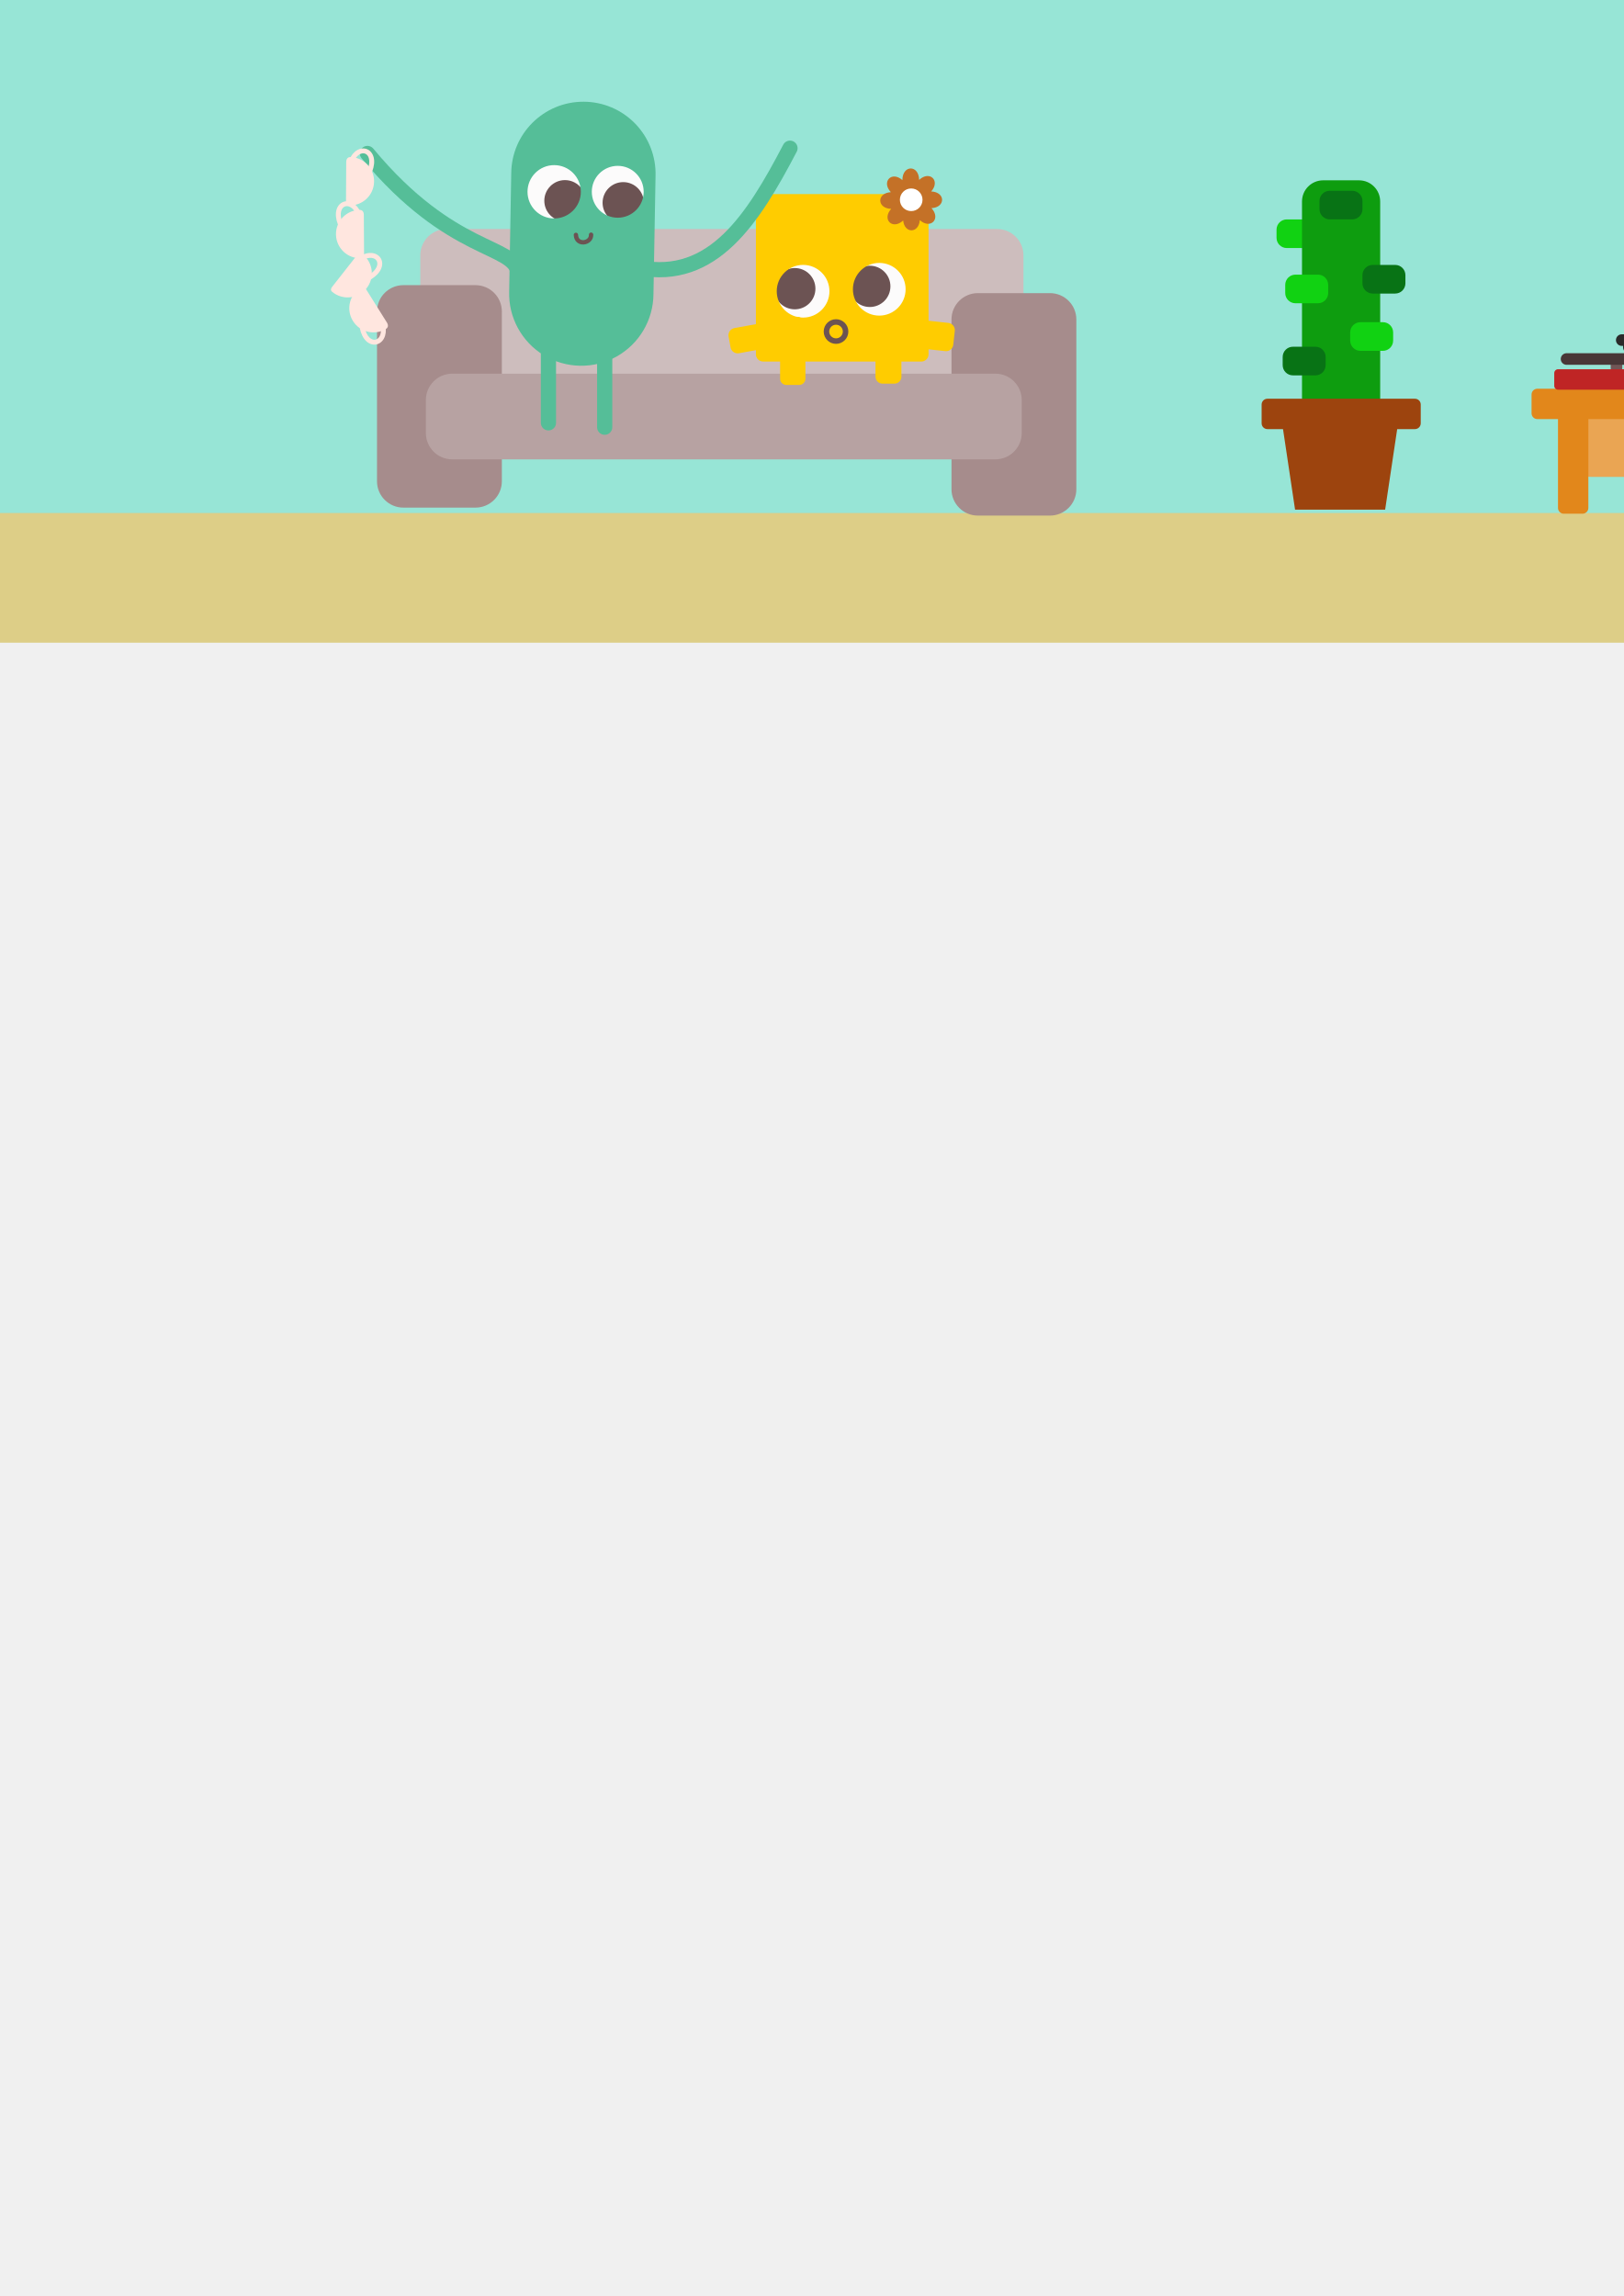
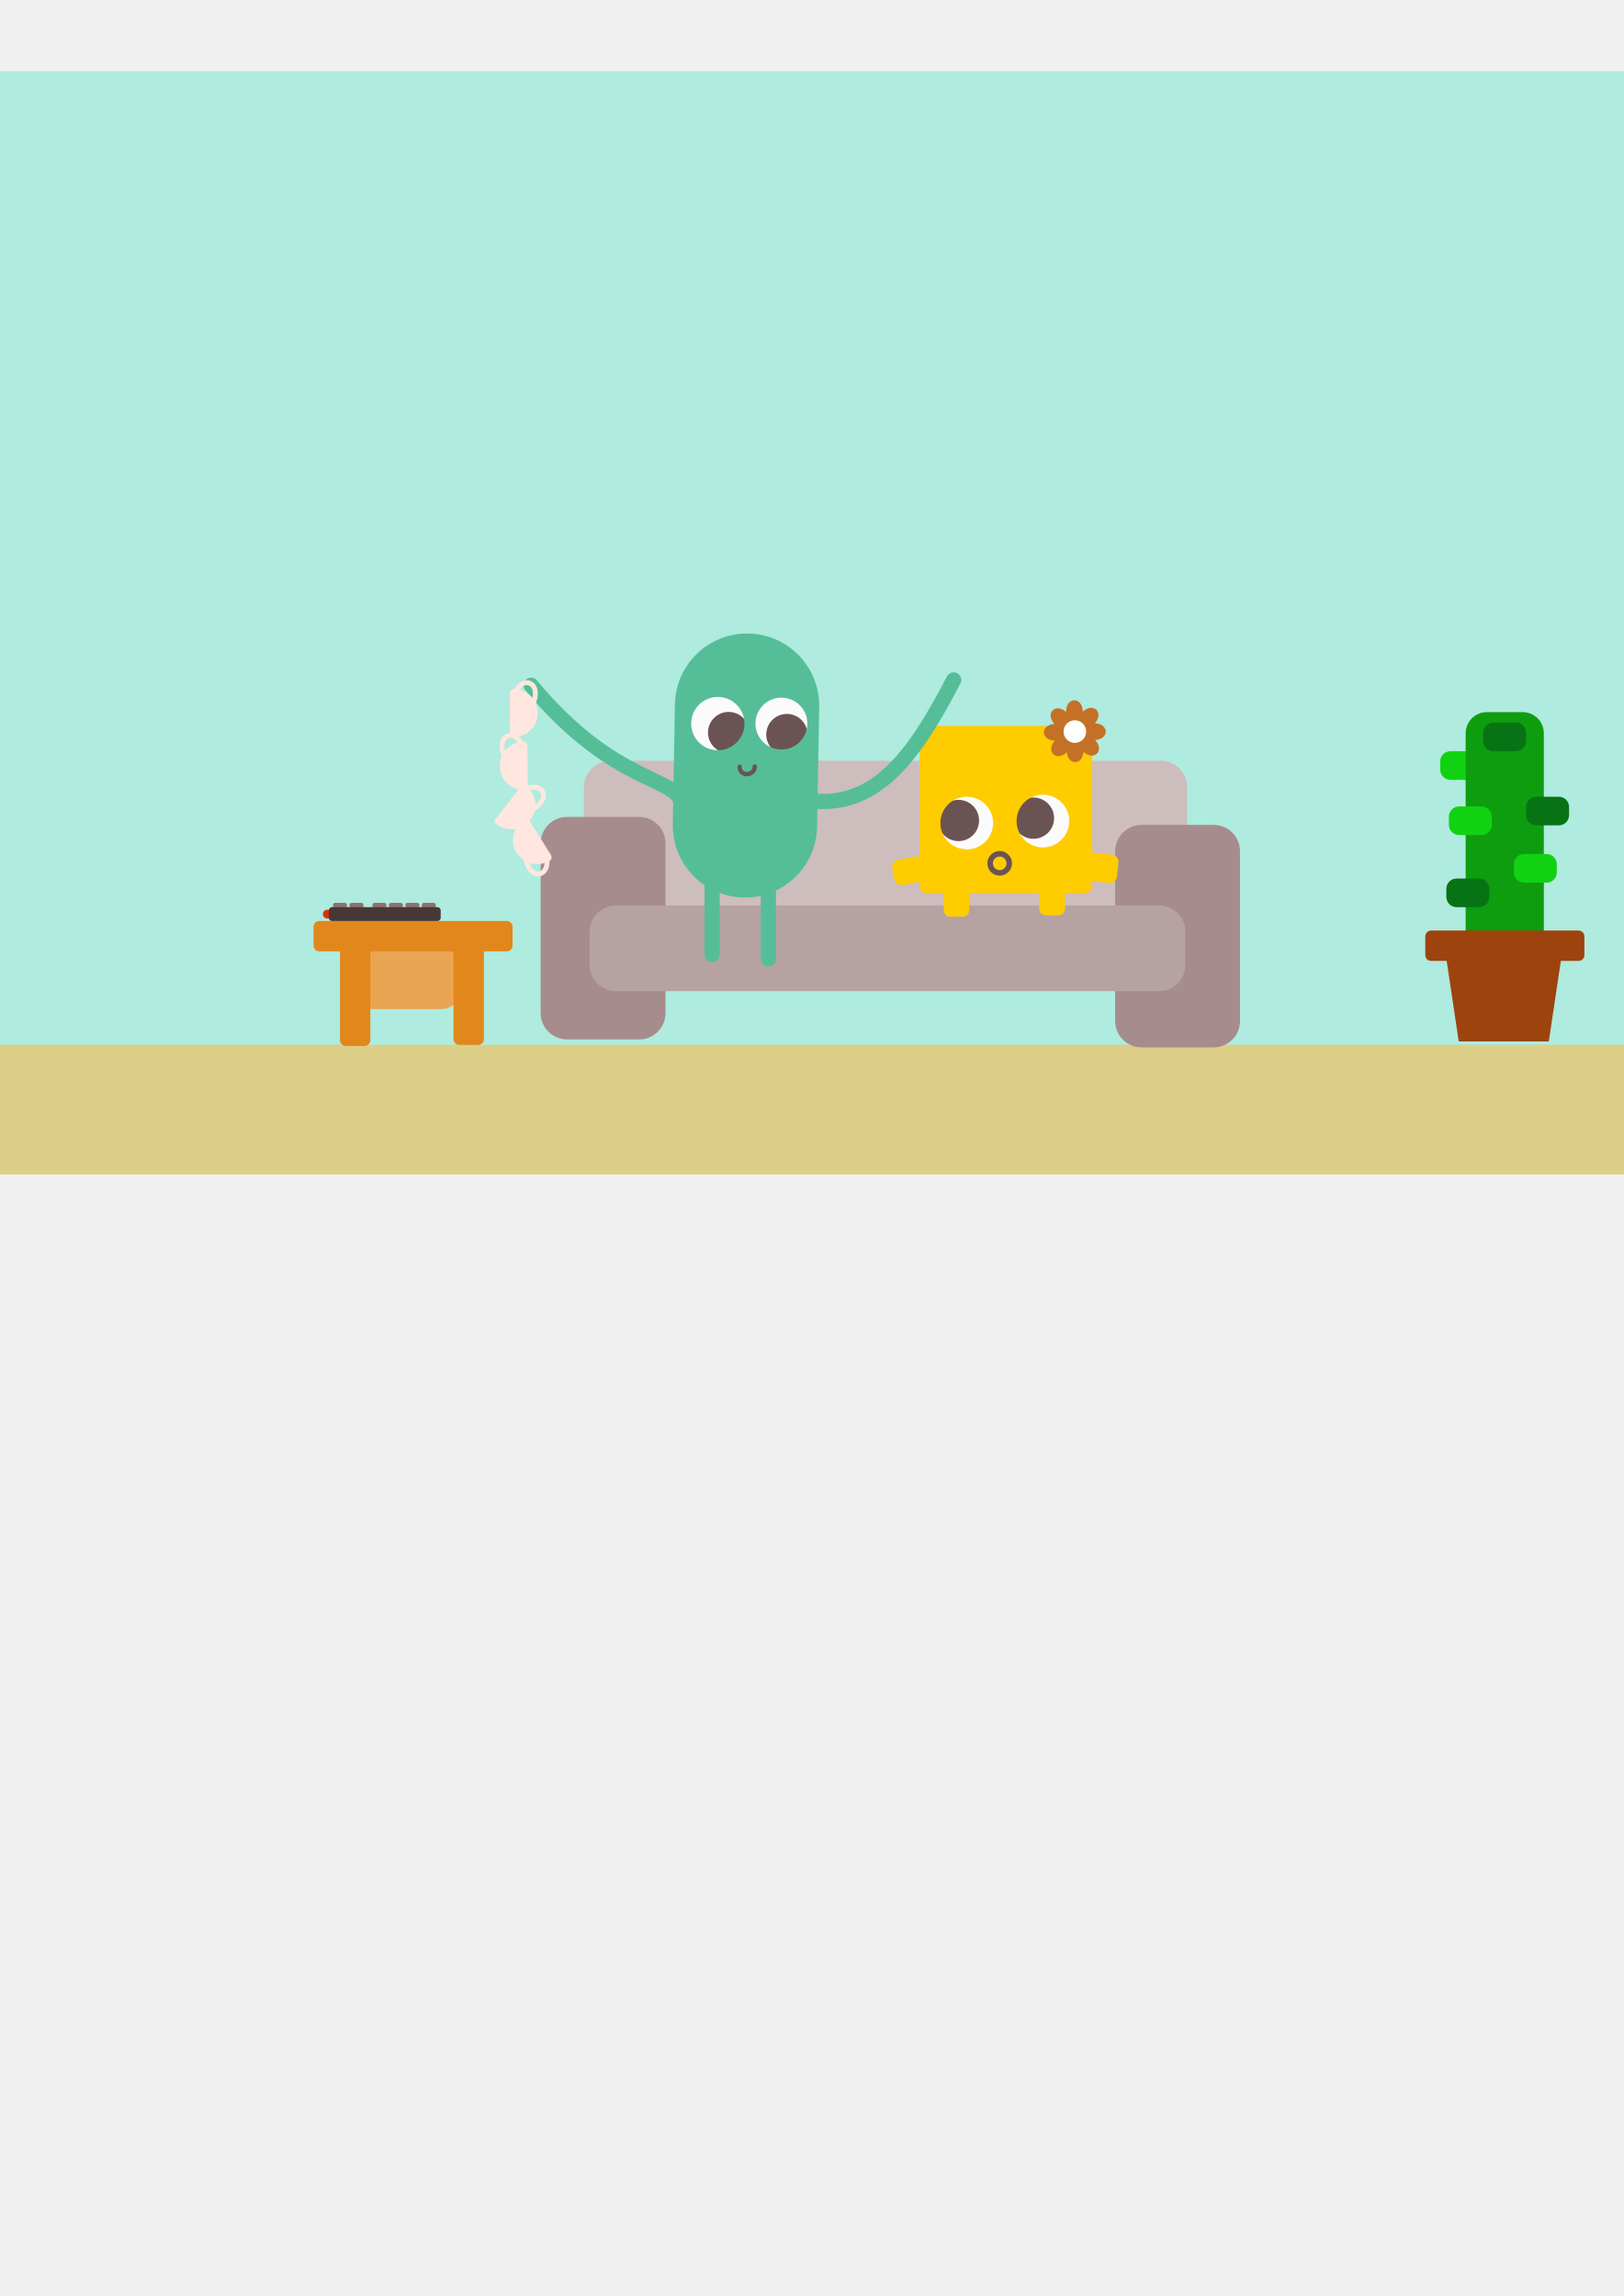
- <svg xmlns="http://www.w3.org/2000/svg" width="210mm" height="297mm" viewBox="0 0 210 297" version="1.1" id="svg8">
+ <svg xmlns="http://www.w3.org/2000/svg" xmlns:xlink="http://www.w3.org/1999/xlink" width="210mm" height="297mm" viewBox="0 0 210 297" version="1.1" id="svg8">
  <defs id="defs2">
+     <linearGradient id="linearGradient15867">
+       <stop style="stop-color:#ffffff;stop-opacity:1" offset="0" id="stop15863" />
+       <stop style="stop-color:#ffffff;stop-opacity:0" offset="1" id="stop15865" />
+     </linearGradient>
    <mask maskUnits="userSpaceOnUse" id="mask14205">
      <rect ry="6.563" y="83.655" x="41.245" height="72.697" width="159.827" id="rect14207" style="fill:#ffb2b2;fill-opacity:1;stroke:#e87676;stroke-width:1.423;stroke-linecap:round;stroke-linejoin:round;stroke-miterlimit:4;stroke-dasharray:none;stroke-opacity:1" />
    </mask>
    <mask maskUnits="userSpaceOnUse" id="mask15303">
      <rect ry="6.563" y="72.73" x="13.217" height="72.697" width="159.827" id="rect15305" style="fill:#ffb2b2;fill-opacity:1;stroke:#e87676;stroke-width:1.423;stroke-linecap:round;stroke-linejoin:round;stroke-miterlimit:4;stroke-dasharray:none;stroke-opacity:1" />
    </mask>
+     <linearGradient xlink:href="#linearGradient15867" id="linearGradient15869" x1="-61.648" y1="8.869" x2="-30.427" y2="8.869" gradientUnits="userSpaceOnUse" gradientTransform="matrix(0.6829269,0,0,0.9496737,10.7655,90.47519)" />
  </defs>
  <g id="layer1">
-     <rect style="opacity:1;fill:#97e5d6;fill-opacity:1;stroke:none;stroke-width:3.223;stroke-linecap:round;stroke-linejoin:round;stroke-miterlimit:4;stroke-dasharray:none;stroke-opacity:1;paint-order:fill markers stroke" id="rect15321-8" width="287.047" height="141.653" x="-52.053" y="-59.576" ry="6.563" />
-     <rect style="opacity:1;fill:#ddce87;fill-opacity:1;stroke:none;stroke-width:1.109;stroke-linecap:round;stroke-linejoin:round;stroke-miterlimit:4;stroke-dasharray:none;stroke-opacity:1;paint-order:fill markers stroke" id="rect15321" width="287.047" height="16.77" x="-52.053" y="66.365" ry="0.777" />
-     <rect style="fill:#cdbdbd;fill-opacity:1;stroke:none;stroke-width:0.926;stroke-linecap:round;stroke-linejoin:round;stroke-miterlimit:4;stroke-dasharray:none;stroke-opacity:1" id="rect1198" width="78.009" height="28.352" x="54.358" y="29.624" ry="3.41" />
-     <rect style="fill:#a68c8c;fill-opacity:1;stroke:none;stroke-width:0.424;stroke-linecap:round;stroke-linejoin:round;stroke-miterlimit:4;stroke-dasharray:none;stroke-opacity:1" id="rect1198-0" width="16.148" height="28.777" x="48.759" y="36.886" ry="3.41" />
-     <rect style="fill:#a68c8c;fill-opacity:1;stroke:none;stroke-width:0.424;stroke-linecap:round;stroke-linejoin:round;stroke-miterlimit:4;stroke-dasharray:none;stroke-opacity:1" id="rect1198-0-9" width="16.148" height="28.777" x="123.06" y="37.917" ry="3.41" />
-     <rect style="fill:#b7a2a2;fill-opacity:1;stroke:none;stroke-width:0.575;stroke-linecap:round;stroke-linejoin:round;stroke-miterlimit:4;stroke-dasharray:none;stroke-opacity:1" id="rect1198-7" width="77.064" height="11.083" x="55.08" y="48.337" ry="3.41" />
-     <g id="g1291" transform="translate(-34.69096,-2.452147)">
+     <rect style="opacity:1;fill:#afebdf;fill-opacity:1;stroke:none;stroke-width:3.223;stroke-linecap:round;stroke-linejoin:round;stroke-miterlimit:4;stroke-dasharray:none;stroke-opacity:1;paint-order:fill markers stroke" id="rect15321-8" width="287.047" height="141.653" x="-30.887" y="9.215" ry="6.563" />
+     <rect style="opacity:1;fill:#ddce87;fill-opacity:1;stroke:none;stroke-width:1.109;stroke-linecap:round;stroke-linejoin:round;stroke-miterlimit:4;stroke-dasharray:none;stroke-opacity:1;paint-order:fill markers stroke" id="rect15321" width="287.047" height="16.77" x="-30.887" y="135.157" ry="0.777" />
+     <rect style="fill:#cdbdbd;fill-opacity:1;stroke:none;stroke-width:0.926;stroke-linecap:round;stroke-linejoin:round;stroke-miterlimit:4;stroke-dasharray:none;stroke-opacity:1" id="rect1198" width="78.009" height="28.352" x="75.525" y="98.416" ry="3.41" />
+     <rect style="fill:#a68c8c;fill-opacity:1;stroke:none;stroke-width:0.424;stroke-linecap:round;stroke-linejoin:round;stroke-miterlimit:4;stroke-dasharray:none;stroke-opacity:1" id="rect1198-0" width="16.148" height="28.777" x="69.926" y="105.678" ry="3.41" />
+     <rect style="fill:#a68c8c;fill-opacity:1;stroke:none;stroke-width:0.424;stroke-linecap:round;stroke-linejoin:round;stroke-miterlimit:4;stroke-dasharray:none;stroke-opacity:1" id="rect1198-0-9" width="16.148" height="28.777" x="144.227" y="106.709" ry="3.41" />
+     <rect style="fill:#b7a2a2;fill-opacity:1;stroke:none;stroke-width:0.575;stroke-linecap:round;stroke-linejoin:round;stroke-miterlimit:4;stroke-dasharray:none;stroke-opacity:1" id="rect1198-7" width="77.064" height="11.083" x="76.247" y="117.128" ry="3.41" />
+     <g id="g1291" transform="translate(-13.52429,66.33952)">
      <rect ry="0" y="33.472" x="133.234" height="10.691" width="20.246" id="rect1279" style="fill:#fcfbfb;fill-opacity:1;stroke:none;stroke-width:0.637;stroke-linecap:round;stroke-linejoin:round;stroke-miterlimit:4;stroke-dasharray:none;stroke-opacity:1" />
      <g transform="translate(4.688778,5.742486)" id="g1253">
        <circle style="fill:#6c5353;fill-opacity:1;stroke:none;stroke-width:3.042;stroke-linecap:round;stroke-linejoin:round;stroke-miterlimit:4;stroke-dasharray:none;stroke-opacity:1" id="path942-0-8-3" cx="142.495" cy="33.752" r="2.669" />
        <circle style="fill:#6c5353;fill-opacity:1;stroke:none;stroke-width:3.042;stroke-linecap:round;stroke-linejoin:round;stroke-miterlimit:4;stroke-dasharray:none;stroke-opacity:1" id="path942-0-8" cx="132.795" cy="34.052" r="2.669" />
        <path style="color:#000000;font-style:normal;font-variant:normal;font-weight:normal;font-stretch:normal;font-size:medium;line-height:normal;font-family:sans-serif;font-variant-ligatures:normal;font-variant-position:normal;font-variant-caps:normal;font-variant-numeric:normal;font-variant-alternates:normal;font-feature-settings:normal;text-indent:0;text-align:start;text-decoration:none;text-decoration-line:none;text-decoration-style:solid;text-decoration-color:#000000;letter-spacing:normal;word-spacing:normal;text-transform:none;writing-mode:lr-tb;direction:ltr;text-orientation:mixed;dominant-baseline:auto;baseline-shift:baseline;text-anchor:start;white-space:normal;shape-padding:0;clip-rule:nonzero;display:inline;overflow:visible;visibility:visible;opacity:1;isolation:auto;mix-blend-mode:normal;color-interpolation:sRGB;color-interpolation-filters:linearRGB;solid-color:#000000;solid-opacity:1;vector-effect:none;fill:#ffcc00;fill-opacity:1;fill-rule:nonzero;stroke:none;stroke-width:1.882;stroke-linecap:round;stroke-linejoin:round;stroke-miterlimit:4;stroke-dasharray:none;stroke-dashoffset:0;stroke-opacity:1;color-rendering:auto;image-rendering:auto;shape-rendering:auto;text-rendering:auto;enable-background:accumulate" d="m 128.708,21.817 c -0.52,-1.7e-4 -0.942,0.421 -0.942,0.941 v 19.778 c -1.6e-4,0.52 0.422,0.941 0.942,0.941 H 149.153 c 0.52,1.7e-4 0.942,-0.421 0.942,-0.941 V 22.758 c 1.7e-4,-0.52 -0.422,-0.941 -0.942,-0.941 z m 15.013,8.902 a 3.408,3.408 0 0 1 3.408,3.408 3.408,3.408 0 0 1 -3.408,3.408 3.408,3.408 0 0 1 -3.408,-3.408 3.408,3.408 0 0 1 3.408,-3.408 z m -9.852,0.256 a 3.408,3.408 0 0 1 3.408,3.408 3.408,3.408 0 0 1 -3.408,3.408 3.408,3.408 0 0 1 -3.408,-3.408 3.408,3.408 0 0 1 3.408,-3.408 z" id="rect1081" />
        <rect style="fill:#ffcc00;fill-opacity:1;stroke:#ffcc00;stroke-width:1.632;stroke-linecap:round;stroke-linejoin:round;stroke-miterlimit:4;stroke-dasharray:none;stroke-opacity:1" id="rect1083" width="1.643" height="5.66" x="131.711" y="40.03" />
        <rect style="fill:#ffcc00;fill-opacity:1;stroke:#ffcc00;stroke-width:1.802;stroke-linecap:round;stroke-linejoin:round;stroke-miterlimit:4;stroke-dasharray:none;stroke-opacity:1" id="rect1083-5" width="1.548" height="6.82" x="144.136" y="38.613" />
        <rect style="fill:#ffcc00;fill-opacity:1;stroke:#ffcc00;stroke-width:1.882;stroke-linecap:round;stroke-linejoin:round;stroke-miterlimit:4;stroke-dasharray:none;stroke-opacity:1" id="rect1083-5-0" width="1.79" height="7.402" x="22.672" y="-155.923" transform="rotate(96.21355)" />
        <rect style="fill:#ffcc00;fill-opacity:1;stroke:#ffcc00;stroke-width:1.882;stroke-linecap:round;stroke-linejoin:round;stroke-miterlimit:4;stroke-dasharray:none;stroke-opacity:1" id="rect1083-5-0-4" width="1.425" height="8.07" x="61.824" y="-124.037" transform="rotate(79.69099)" />
        <circle style="fill:none;fill-opacity:1;stroke:#6c5353;stroke-width:0.713;stroke-linecap:round;stroke-linejoin:round;stroke-miterlimit:4;stroke-dasharray:none;stroke-opacity:1" id="path1196" cx="138.129" cy="39.596" r="1.237" />
      </g>
      <g id="g15741" transform="translate(8.057469,0.2381584)">
        <path id="path15646" transform="matrix(0.2645833,0,0,0.2645833,34.69096,2.452147)" d="m 414.754,81.461 c -2.052,-0.008 -4.095,1.908 -4.1,5.684 -5.251,-4.612 -10.406,0.794 -5.641,5.91 -7.017,0.426 -6.85,7.927 0.16,8.168 -4.655,5.133 0.604,10.484 5.869,5.682 0.593,6.413 7.597,6.45 8.131,-0.193 5.138,4.688 10.512,-0.576 5.707,-5.848 6.898,-0.35 6.961,-7.83 -0.137,-8.166 4.641,-5.26 -0.78,-10.433 -5.904,-5.646 -0.082,-3.726 -2.076,-5.582 -4.086,-5.59 z m -0.199,12.717 1.199,0.096 1.525,1.785 0.135,1.699 -0.947,1.109 -2.74,0.217 -1.24,-1.059 0.176,-2.232 z" style="fill:#c47127;fill-opacity:1;stroke:none;stroke-width:4.538px;stroke-linecap:butt;stroke-linejoin:miter;stroke-opacity:1" />
        <circle r="1.463" cy="28.056" cx="144.483" id="path15644" style="opacity:1;fill:#ffffff;fill-opacity:1;stroke:none;stroke-width:2.406;stroke-linecap:round;stroke-linejoin:round;stroke-miterlimit:4;stroke-dasharray:none;stroke-opacity:1;paint-order:fill markers stroke" />
      </g>
    </g>
-     <g id="g1277" transform="translate(11.5603,-54.2962)">
+     <g id="g1277" transform="translate(32.72697,14.49546)">
      <rect ry="0" y="73.894" x="55.491" height="10.691" width="17.172" id="rect1279-9" style="fill:#fcfbfb;fill-opacity:1;stroke:none;stroke-width:0.586;stroke-linecap:round;stroke-linejoin:round;stroke-miterlimit:4;stroke-dasharray:none;stroke-opacity:1" />
      <circle r="2.669" cy="80.523" cx="69.043" id="path942-0" style="fill:#6c5353;fill-opacity:1;stroke:none;stroke-width:3.042;stroke-linecap:round;stroke-linejoin:round;stroke-miterlimit:4;stroke-dasharray:none;stroke-opacity:1" />
      <circle r="2.669" cy="80.263" cx="61.507" id="path942" style="fill:#6c5353;fill-opacity:1;stroke:none;stroke-width:3.042;stroke-linecap:round;stroke-linejoin:round;stroke-miterlimit:4;stroke-dasharray:none;stroke-opacity:1" />
      <path id="path834" d="m 71.12,88.928 c 9.537,1.818 14.727,-6.334 19.491,-15.462" style="fill:none;fill-opacity:1;stroke:#55be98;stroke-width:1.965;stroke-linecap:round;stroke-linejoin:miter;stroke-miterlimit:4;stroke-dasharray:none;stroke-opacity:1" />
      <path id="path834-0" d="m 35.961,74.147 c 10.89,13.113 19.002,11.72 19.502,15.448" style="fill:none;fill-opacity:1;stroke:#55be98;stroke-width:1.965;stroke-linecap:round;stroke-linejoin:miter;stroke-miterlimit:4;stroke-dasharray:none;stroke-opacity:1" />
      <path id="path896" d="M 59.371,108.992 V 92.154" style="fill:none;fill-opacity:1;stroke:#55be98;stroke-width:1.965;stroke-linecap:round;stroke-linejoin:miter;stroke-miterlimit:4;stroke-dasharray:none;stroke-opacity:1" />
      <path id="path896-0" d="M 66.647,109.559 V 92.721" style="fill:none;fill-opacity:1;stroke:#55be98;stroke-width:1.965;stroke-linecap:round;stroke-linejoin:miter;stroke-miterlimit:4;stroke-dasharray:none;stroke-opacity:1" />
      <g transform="translate(-10.14281,-41.14377)" id="g965">
        <path style="color:#000000;font-style:normal;font-variant:normal;font-weight:normal;font-stretch:normal;font-size:medium;line-height:normal;font-family:sans-serif;font-variant-ligatures:normal;font-variant-position:normal;font-variant-caps:normal;font-variant-numeric:normal;font-variant-alternates:normal;font-feature-settings:normal;text-indent:0;text-align:start;text-decoration:none;text-decoration-line:none;text-decoration-style:solid;text-decoration-color:#000000;letter-spacing:normal;word-spacing:normal;text-transform:none;writing-mode:lr-tb;direction:ltr;text-orientation:mixed;dominant-baseline:auto;baseline-shift:baseline;text-anchor:start;white-space:normal;shape-padding:0;clip-rule:nonzero;display:inline;overflow:visible;visibility:visible;opacity:1;isolation:auto;mix-blend-mode:normal;color-interpolation:sRGB;color-interpolation-filters:linearRGB;solid-color:#000000;solid-opacity:1;vector-effect:none;fill:#55be98;fill-opacity:1;fill-rule:nonzero;stroke:none;stroke-width:70.545;stroke-linecap:round;stroke-linejoin:miter;stroke-miterlimit:4;stroke-dasharray:none;stroke-dashoffset:0;stroke-opacity:1;color-rendering:auto;image-rendering:auto;shape-rendering:auto;text-rendering:auto;enable-background:accumulate" d="m 279.906,410.447 a 35.276,35.276 0 0 0 -35.359,35.152 l -1.012,57.58 a 35.276,35.276 0 1 0 70.535,1.24 l 1.012,-57.58 a 35.276,35.276 0 0 0 -35.176,-36.393 z m -14.371,31.002 a 13.036,13.036 0 0 1 13.037,13.035 13.036,13.036 0 0 1 -13.037,13.035 A 13.036,13.036 0 0 1 252.5,454.484 13.036,13.036 0 0 1 265.535,441.449 Z m 31.072,0.355 a 12.679,12.679 0 0 1 12.678,12.68 12.679,12.679 0 0 1 -12.678,12.678 12.679,12.679 0 0 1 -12.68,-12.678 12.679,12.679 0 0 1 12.68,-12.68 z" transform="scale(0.2645833)" id="path834-5" />
        <path style="fill:none;stroke:#6c5353;stroke-width:0.565;stroke-linecap:round;stroke-linejoin:miter;stroke-miterlimit:4;stroke-dasharray:none;stroke-opacity:1" d="m 73.068,125.824 c 0.058,1.454 2.015,1.109 1.961,-0.024" id="path961" />
      </g>
      <g transform="translate(-10.14281,-41.14377)" id="g1012" style="fill:#ffe6df;fill-opacity:1">
        <g transform="matrix(0.00211176,-0.3351732,0.3351732,0.00211176,5.838697,153.4954)" id="g1016" style="fill:#ffe6df;fill-opacity:1">
          <path id="path834-5-6" d="m 96.051,111.26 c -0.768,-0.015 -1.392,0.362 -1.414,1.166 v 0 c -0.159,5.199 3.964,9.525 9.165,9.617 5.201,0.091 9.473,-4.087 9.497,-9.288 v 0 c -0.008,-0.423 -0.234,-1.457 -1.794,-1.505 z" style="color:#000000;font-style:normal;font-variant:normal;font-weight:normal;font-stretch:normal;font-size:medium;line-height:normal;font-family:sans-serif;font-variant-ligatures:normal;font-variant-position:normal;font-variant-caps:normal;font-variant-numeric:normal;font-variant-alternates:normal;font-feature-settings:normal;text-indent:0;text-align:start;text-decoration:none;text-decoration-line:none;text-decoration-style:solid;text-decoration-color:#000000;letter-spacing:normal;word-spacing:normal;text-transform:none;writing-mode:lr-tb;direction:ltr;text-orientation:mixed;dominant-baseline:auto;baseline-shift:baseline;text-anchor:start;white-space:normal;shape-padding:0;clip-rule:nonzero;display:inline;overflow:visible;visibility:visible;opacity:1;isolation:auto;mix-blend-mode:normal;color-interpolation:sRGB;color-interpolation-filters:linearRGB;solid-color:#000000;solid-opacity:1;vector-effect:none;fill:#ffe6df;fill-opacity:1;fill-rule:nonzero;stroke:none;stroke-width:18.665;stroke-linecap:round;stroke-linejoin:miter;stroke-miterlimit:4;stroke-dasharray:none;stroke-dashoffset:0;stroke-opacity:1;color-rendering:auto;image-rendering:auto;shape-rendering:auto;text-rendering:auto;enable-background:accumulate" />
          <path style="color:#000000;font-style:normal;font-variant:normal;font-weight:normal;font-stretch:normal;font-size:medium;line-height:normal;font-family:sans-serif;font-variant-ligatures:normal;font-variant-position:normal;font-variant-caps:normal;font-variant-numeric:normal;font-variant-alternates:normal;font-feature-settings:normal;text-indent:0;text-align:start;text-decoration:none;text-decoration-line:none;text-decoration-style:solid;text-decoration-color:#000000;letter-spacing:normal;word-spacing:normal;text-transform:none;writing-mode:lr-tb;direction:ltr;text-orientation:mixed;dominant-baseline:auto;baseline-shift:baseline;text-anchor:start;white-space:normal;shape-padding:0;clip-rule:nonzero;display:inline;overflow:visible;visibility:visible;opacity:1;isolation:auto;mix-blend-mode:normal;color-interpolation:sRGB;color-interpolation-filters:linearRGB;solid-color:#000000;solid-opacity:1;vector-effect:none;fill:#ffe6df;fill-opacity:1;fill-rule:nonzero;stroke:none;stroke-width:1.882;stroke-linecap:butt;stroke-linejoin:miter;stroke-miterlimit:4;stroke-dasharray:none;stroke-dashoffset:0;stroke-opacity:1;color-rendering:auto;image-rendering:auto;shape-rendering:auto;text-rendering:auto;enable-background:accumulate" d="m 112.055,112.338 -0.691,1.75 c 1.571,0.621 2.528,1.482 3.01,2.301 0.482,0.819 0.513,1.579 0.25,2.201 -0.263,0.623 -0.84,1.162 -1.871,1.42 -1.031,0.258 -2.52,0.197 -4.416,-0.512 l -0.66,1.762 c 2.163,0.808 4.029,0.951 5.531,0.576 1.502,-0.375 2.64,-1.305 3.15,-2.512 0.511,-1.207 0.375,-2.636 -0.363,-3.891 -0.739,-1.254 -2.059,-2.352 -3.939,-3.096 z" id="path1008" />
        </g>
        <g transform="matrix(-0.00211176,-0.3351732,-0.3351732,0.00211176,83.16109,160.3293)" id="g1016-4" style="fill:#ffe6df;fill-opacity:1">
          <path id="path834-5-6-5" d="m 96.051,111.26 c -0.768,-0.015 -1.392,0.362 -1.414,1.166 v 0 c -0.159,5.199 3.964,9.525 9.165,9.617 5.201,0.091 9.473,-4.087 9.497,-9.288 v 0 c -0.008,-0.423 -0.234,-1.457 -1.794,-1.505 z" style="color:#000000;font-style:normal;font-variant:normal;font-weight:normal;font-stretch:normal;font-size:medium;line-height:normal;font-family:sans-serif;font-variant-ligatures:normal;font-variant-position:normal;font-variant-caps:normal;font-variant-numeric:normal;font-variant-alternates:normal;font-feature-settings:normal;text-indent:0;text-align:start;text-decoration:none;text-decoration-line:none;text-decoration-style:solid;text-decoration-color:#000000;letter-spacing:normal;word-spacing:normal;text-transform:none;writing-mode:lr-tb;direction:ltr;text-orientation:mixed;dominant-baseline:auto;baseline-shift:baseline;text-anchor:start;white-space:normal;shape-padding:0;clip-rule:nonzero;display:inline;overflow:visible;visibility:visible;opacity:1;isolation:auto;mix-blend-mode:normal;color-interpolation:sRGB;color-interpolation-filters:linearRGB;solid-color:#000000;solid-opacity:1;vector-effect:none;fill:#ffe6df;fill-opacity:1;fill-rule:nonzero;stroke:none;stroke-width:18.665;stroke-linecap:round;stroke-linejoin:miter;stroke-miterlimit:4;stroke-dasharray:none;stroke-dashoffset:0;stroke-opacity:1;color-rendering:auto;image-rendering:auto;shape-rendering:auto;text-rendering:auto;enable-background:accumulate" />
          <path style="color:#000000;font-style:normal;font-variant:normal;font-weight:normal;font-stretch:normal;font-size:medium;line-height:normal;font-family:sans-serif;font-variant-ligatures:normal;font-variant-position:normal;font-variant-caps:normal;font-variant-numeric:normal;font-variant-alternates:normal;font-feature-settings:normal;text-indent:0;text-align:start;text-decoration:none;text-decoration-line:none;text-decoration-style:solid;text-decoration-color:#000000;letter-spacing:normal;word-spacing:normal;text-transform:none;writing-mode:lr-tb;direction:ltr;text-orientation:mixed;dominant-baseline:auto;baseline-shift:baseline;text-anchor:start;white-space:normal;shape-padding:0;clip-rule:nonzero;display:inline;overflow:visible;visibility:visible;opacity:1;isolation:auto;mix-blend-mode:normal;color-interpolation:sRGB;color-interpolation-filters:linearRGB;solid-color:#000000;solid-opacity:1;vector-effect:none;fill:#ffe6df;fill-opacity:1;fill-rule:nonzero;stroke:none;stroke-width:1.882;stroke-linecap:butt;stroke-linejoin:miter;stroke-miterlimit:4;stroke-dasharray:none;stroke-dashoffset:0;stroke-opacity:1;color-rendering:auto;image-rendering:auto;shape-rendering:auto;text-rendering:auto;enable-background:accumulate" d="m 112.055,112.338 -0.691,1.75 c 1.571,0.621 2.528,1.482 3.01,2.301 0.482,0.819 0.513,1.579 0.25,2.201 -0.263,0.623 -0.84,1.162 -1.871,1.42 -1.031,0.258 -2.52,0.197 -4.416,-0.512 l -0.66,1.762 c 2.163,0.808 4.029,0.951 5.531,0.576 1.502,-0.375 2.64,-1.305 3.15,-2.512 0.511,-1.207 0.375,-2.636 -0.363,-3.891 -0.739,-1.254 -2.059,-2.352 -3.939,-3.096 z" id="path1008-1" />
        </g>
        <g transform="matrix(0.2071303,-0.2635196,0.2635196,0.2071303,-7.693115,134.835)" id="g1016-4-4" style="fill:#ffe6df;fill-opacity:1">
          <path id="path834-5-6-5-3" d="m 96.051,111.26 c -0.768,-0.015 -1.392,0.362 -1.414,1.166 v 0 c -0.159,5.199 3.964,9.525 9.165,9.617 5.201,0.091 9.473,-4.087 9.497,-9.288 v 0 c -0.008,-0.423 -0.234,-1.457 -1.794,-1.505 z" style="color:#000000;font-style:normal;font-variant:normal;font-weight:normal;font-stretch:normal;font-size:medium;line-height:normal;font-family:sans-serif;font-variant-ligatures:normal;font-variant-position:normal;font-variant-caps:normal;font-variant-numeric:normal;font-variant-alternates:normal;font-feature-settings:normal;text-indent:0;text-align:start;text-decoration:none;text-decoration-line:none;text-decoration-style:solid;text-decoration-color:#000000;letter-spacing:normal;word-spacing:normal;text-transform:none;writing-mode:lr-tb;direction:ltr;text-orientation:mixed;dominant-baseline:auto;baseline-shift:baseline;text-anchor:start;white-space:normal;shape-padding:0;clip-rule:nonzero;display:inline;overflow:visible;visibility:visible;opacity:1;isolation:auto;mix-blend-mode:normal;color-interpolation:sRGB;color-interpolation-filters:linearRGB;solid-color:#000000;solid-opacity:1;vector-effect:none;fill:#ffe6df;fill-opacity:1;fill-rule:nonzero;stroke:none;stroke-width:18.665;stroke-linecap:round;stroke-linejoin:miter;stroke-miterlimit:4;stroke-dasharray:none;stroke-dashoffset:0;stroke-opacity:1;color-rendering:auto;image-rendering:auto;shape-rendering:auto;text-rendering:auto;enable-background:accumulate" />
          <path style="color:#000000;font-style:normal;font-variant:normal;font-weight:normal;font-stretch:normal;font-size:medium;line-height:normal;font-family:sans-serif;font-variant-ligatures:normal;font-variant-position:normal;font-variant-caps:normal;font-variant-numeric:normal;font-variant-alternates:normal;font-feature-settings:normal;text-indent:0;text-align:start;text-decoration:none;text-decoration-line:none;text-decoration-style:solid;text-decoration-color:#000000;letter-spacing:normal;word-spacing:normal;text-transform:none;writing-mode:lr-tb;direction:ltr;text-orientation:mixed;dominant-baseline:auto;baseline-shift:baseline;text-anchor:start;white-space:normal;shape-padding:0;clip-rule:nonzero;display:inline;overflow:visible;visibility:visible;opacity:1;isolation:auto;mix-blend-mode:normal;color-interpolation:sRGB;color-interpolation-filters:linearRGB;solid-color:#000000;solid-opacity:1;vector-effect:none;fill:#ffe6df;fill-opacity:1;fill-rule:nonzero;stroke:none;stroke-width:1.882;stroke-linecap:butt;stroke-linejoin:miter;stroke-miterlimit:4;stroke-dasharray:none;stroke-dashoffset:0;stroke-opacity:1;color-rendering:auto;image-rendering:auto;shape-rendering:auto;text-rendering:auto;enable-background:accumulate" d="m 112.055,112.338 -0.691,1.75 c 1.571,0.621 2.528,1.482 3.01,2.301 0.482,0.819 0.513,1.579 0.25,2.201 -0.263,0.623 -0.84,1.162 -1.871,1.42 -1.031,0.258 -2.52,0.197 -4.416,-0.512 l -0.66,1.762 c 2.163,0.808 4.029,0.951 5.531,0.576 1.502,-0.375 2.64,-1.305 3.15,-2.512 0.511,-1.207 0.375,-2.636 -0.363,-3.891 -0.739,-1.254 -2.059,-2.352 -3.939,-3.096 z" id="path1008-1-3" />
        </g>
        <g transform="matrix(0.177654,0.2842263,-0.2842263,0.177654,60.45142,85.7341)" id="g1016-4-4-0" style="fill:#ffe6df;fill-opacity:1">
          <path id="path834-5-6-5-3-2" d="m 96.051,111.26 c -0.768,-0.015 -1.392,0.362 -1.414,1.166 v 0 c -0.159,5.199 3.964,9.525 9.165,9.617 5.201,0.091 9.473,-4.087 9.497,-9.288 v 0 c -0.008,-0.423 -0.234,-1.457 -1.794,-1.505 z" style="color:#000000;font-style:normal;font-variant:normal;font-weight:normal;font-stretch:normal;font-size:medium;line-height:normal;font-family:sans-serif;font-variant-ligatures:normal;font-variant-position:normal;font-variant-caps:normal;font-variant-numeric:normal;font-variant-alternates:normal;font-feature-settings:normal;text-indent:0;text-align:start;text-decoration:none;text-decoration-line:none;text-decoration-style:solid;text-decoration-color:#000000;letter-spacing:normal;word-spacing:normal;text-transform:none;writing-mode:lr-tb;direction:ltr;text-orientation:mixed;dominant-baseline:auto;baseline-shift:baseline;text-anchor:start;white-space:normal;shape-padding:0;clip-rule:nonzero;display:inline;overflow:visible;visibility:visible;opacity:1;isolation:auto;mix-blend-mode:normal;color-interpolation:sRGB;color-interpolation-filters:linearRGB;solid-color:#000000;solid-opacity:1;vector-effect:none;fill:#ffe6df;fill-opacity:1;fill-rule:nonzero;stroke:none;stroke-width:18.665;stroke-linecap:round;stroke-linejoin:miter;stroke-miterlimit:4;stroke-dasharray:none;stroke-dashoffset:0;stroke-opacity:1;color-rendering:auto;image-rendering:auto;shape-rendering:auto;text-rendering:auto;enable-background:accumulate" />
          <path style="color:#000000;font-style:normal;font-variant:normal;font-weight:normal;font-stretch:normal;font-size:medium;line-height:normal;font-family:sans-serif;font-variant-ligatures:normal;font-variant-position:normal;font-variant-caps:normal;font-variant-numeric:normal;font-variant-alternates:normal;font-feature-settings:normal;text-indent:0;text-align:start;text-decoration:none;text-decoration-line:none;text-decoration-style:solid;text-decoration-color:#000000;letter-spacing:normal;word-spacing:normal;text-transform:none;writing-mode:lr-tb;direction:ltr;text-orientation:mixed;dominant-baseline:auto;baseline-shift:baseline;text-anchor:start;white-space:normal;shape-padding:0;clip-rule:nonzero;display:inline;overflow:visible;visibility:visible;opacity:1;isolation:auto;mix-blend-mode:normal;color-interpolation:sRGB;color-interpolation-filters:linearRGB;solid-color:#000000;solid-opacity:1;vector-effect:none;fill:#ffe6df;fill-opacity:1;fill-rule:nonzero;stroke:none;stroke-width:1.882;stroke-linecap:butt;stroke-linejoin:miter;stroke-miterlimit:4;stroke-dasharray:none;stroke-dashoffset:0;stroke-opacity:1;color-rendering:auto;image-rendering:auto;shape-rendering:auto;text-rendering:auto;enable-background:accumulate" d="m 112.055,112.338 -0.691,1.75 c 1.571,0.621 2.528,1.482 3.01,2.301 0.482,0.819 0.513,1.579 0.25,2.201 -0.263,0.623 -0.84,1.162 -1.871,1.42 -1.031,0.258 -2.52,0.197 -4.416,-0.512 l -0.66,1.762 c 2.163,0.808 4.029,0.951 5.531,0.576 1.502,-0.375 2.64,-1.305 3.15,-2.512 0.511,-1.207 0.375,-2.636 -0.363,-3.891 -0.739,-1.254 -2.059,-2.352 -3.939,-3.096 z" id="path1008-1-3-8" />
        </g>
      </g>
    </g>
-     <g id="g15636" transform="translate(0,10.05417)">
+     <g id="g15636" transform="translate(21.16667,78.84583)">
      <rect ry="1.323" y="18.328" x="165.1" height="3.704" width="5.556" id="rect15422-8-9" style="opacity:1;fill:#11d212;fill-opacity:1;stroke:none;stroke-width:3.223;stroke-linecap:round;stroke-linejoin:round;stroke-miterlimit:4;stroke-dasharray:none;stroke-opacity:1;paint-order:fill markers stroke" />
      <rect ry="2.735" y="13.272" x="168.393" height="30.956" width="10.111" id="rect15420" style="opacity:1;fill:#0e9d0f;fill-opacity:1;stroke:none;stroke-width:3.79;stroke-linecap:round;stroke-linejoin:round;stroke-miterlimit:4;stroke-dasharray:none;stroke-opacity:1;paint-order:fill markers stroke" />
      <g transform="translate(1.058333,12.43542)" id="g15416">
        <rect style="opacity:1;fill:#9d440e;fill-opacity:1;stroke:none;stroke-width:2.533;stroke-linecap:round;stroke-linejoin:round;stroke-miterlimit:4;stroke-dasharray:none;stroke-opacity:1;paint-order:fill markers stroke" id="rect15405" width="20.58" height="3.929" x="162.112" y="29.089" ry="0.751" />
        <path style="opacity:1;fill:#9d440e;fill-opacity:1;stroke:none;stroke-width:3.82;stroke-linecap:round;stroke-linejoin:round;stroke-miterlimit:4;stroke-dasharray:none;stroke-opacity:1;paint-order:fill markers stroke" d="m 164.557,30.866 h 15.411 l -1.881,12.573 h -11.648 z" id="rect15411" />
      </g>
      <rect ry="1.323" y="24.215" x="176.212" height="3.704" width="5.556" id="rect15422" style="opacity:1;fill:#087315;fill-opacity:1;stroke:none;stroke-width:3.223;stroke-linecap:round;stroke-linejoin:round;stroke-miterlimit:4;stroke-dasharray:none;stroke-opacity:1;paint-order:fill markers stroke" />
      <rect ry="1.323" y="31.623" x="174.625" height="3.704" width="5.556" id="rect15422-8" style="opacity:1;fill:#11d212;fill-opacity:1;stroke:none;stroke-width:3.223;stroke-linecap:round;stroke-linejoin:round;stroke-miterlimit:4;stroke-dasharray:none;stroke-opacity:1;paint-order:fill markers stroke" />
      <rect ry="1.323" y="34.798" x="165.894" height="3.704" width="5.556" id="rect15422-9" style="opacity:1;fill:#087315;fill-opacity:1;stroke:none;stroke-width:3.223;stroke-linecap:round;stroke-linejoin:round;stroke-miterlimit:4;stroke-dasharray:none;stroke-opacity:1;paint-order:fill markers stroke" />
      <rect ry="1.323" y="14.623" x="170.656" height="3.704" width="5.556" id="rect15422-82" style="opacity:1;fill:#087315;fill-opacity:1;stroke:none;stroke-width:3.223;stroke-linecap:round;stroke-linejoin:round;stroke-miterlimit:4;stroke-dasharray:none;stroke-opacity:1;paint-order:fill markers stroke" />
      <rect ry="1.323" y="25.471" x="166.224" height="3.704" width="5.556" id="rect15422-8-6" style="opacity:1;fill:#11d212;fill-opacity:1;stroke:none;stroke-width:3.223;stroke-linecap:round;stroke-linejoin:round;stroke-miterlimit:4;stroke-dasharray:none;stroke-opacity:1;paint-order:fill markers stroke" />
    </g>
-     <g id="g15642" transform="translate(0,10.05417)">
+     <g id="g15642" transform="translate(21.16667,78.84583)">
      <rect transform="rotate(90)" style="opacity:1;fill:#eaa553;fill-opacity:1;stroke:none;stroke-width:3.282;stroke-linecap:round;stroke-linejoin:round;stroke-miterlimit:4;stroke-dasharray:none;stroke-opacity:1;paint-order:fill markers stroke" id="rect15405-5-2-9-7" width="9.533" height="14.241" x="42.103" y="-217.295" ry="2.723" />
      <rect style="opacity:1;fill:#e2871b;fill-opacity:1;stroke:none;stroke-width:2.833;stroke-linecap:round;stroke-linejoin:round;stroke-miterlimit:4;stroke-dasharray:none;stroke-opacity:1;paint-order:fill markers stroke" id="rect15405-5" width="25.739" height="3.929" x="198.082" y="40.229" ry="0.751" />
      <rect transform="rotate(90)" style="opacity:1;fill:#e2871b;fill-opacity:1;stroke:none;stroke-width:2.096;stroke-linecap:round;stroke-linejoin:round;stroke-miterlimit:4;stroke-dasharray:none;stroke-opacity:1;paint-order:fill markers stroke" id="rect15405-5-2" width="14.097" height="3.929" x="42.301" y="-205.429" ry="0.751" />
      <rect transform="rotate(90)" style="opacity:1;fill:#e2871b;fill-opacity:1;stroke:none;stroke-width:2.096;stroke-linecap:round;stroke-linejoin:round;stroke-miterlimit:4;stroke-dasharray:none;stroke-opacity:1;paint-order:fill markers stroke" id="rect15405-5-2-9" width="14.097" height="3.929" x="42.169" y="-220.113" ry="0.751" />
    </g>
-     <g id="g15612" transform="translate(-1.058333,10.05417)">
+     <g id="g15612" transform="translate(20.10833,78.84583)">
      <path style="fill:#483737;stroke:#715656;stroke-width:1.5;stroke-linecap:round;stroke-linejoin:miter;stroke-miterlimit:4;stroke-dasharray:none;stroke-opacity:1" d="m 210.123,37.511 1e-5,-0.695" id="path15593" />
      <path id="path15595" d="m 218.546,38.304 v -4.366 h -5.854" style="fill:none;stroke:#8b8b8b;stroke-width:1.5;stroke-linecap:round;stroke-linejoin:round;stroke-miterlimit:4;stroke-dasharray:none;stroke-opacity:1" />
      <rect ry="0.496" y="37.708" x="202.076" height="2.646" width="19.513" id="rect15565" style="opacity:1;fill:#bf2525;fill-opacity:1;stroke:none;stroke-width:3.223;stroke-linecap:round;stroke-linejoin:round;stroke-miterlimit:4;stroke-dasharray:none;stroke-opacity:1;paint-order:fill markers stroke" />
      <path id="path15582" d="m 203.668,36.386 h 12.851" style="fill:#483737;stroke:#483737;stroke-width:1.5;stroke-linecap:round;stroke-linejoin:miter;stroke-miterlimit:4;stroke-dasharray:none;stroke-opacity:1" />
      <g style="stroke-width:1.5;stroke-miterlimit:4;stroke-dasharray:none" transform="translate(1.554424,2.050521)" id="g15603">
        <path style="fill:none;stroke:#2a2a2a;stroke-width:1.5;stroke-linecap:round;stroke-linejoin:miter;stroke-miterlimit:4;stroke-dasharray:none;stroke-opacity:1" d="m 211.137,31.888 h -1.885" id="path15597" />
        <path style="fill:none;stroke:#2a2a2a;stroke-width:1.5;stroke-linecap:round;stroke-linejoin:miter;stroke-miterlimit:4;stroke-dasharray:none;stroke-opacity:1" d="m 210.174,32.04 v 0.786" id="path15599" />
      </g>
    </g>
+     <g id="g15642-2" transform="translate(-157.5286,78.90294)">
+       <rect transform="rotate(90)" style="opacity:1;fill:#eaa553;fill-opacity:1;stroke:none;stroke-width:3.282;stroke-linecap:round;stroke-linejoin:round;stroke-miterlimit:4;stroke-dasharray:none;stroke-opacity:1;paint-order:fill markers stroke" id="rect15405-5-2-9-7-3" width="9.533" height="14.241" x="42.103" y="-217.295" ry="2.723" />
+       <rect style="opacity:1;fill:#e2871b;fill-opacity:1;stroke:none;stroke-width:2.833;stroke-linecap:round;stroke-linejoin:round;stroke-miterlimit:4;stroke-dasharray:none;stroke-opacity:1;paint-order:fill markers stroke" id="rect15405-5-8" width="25.739" height="3.929" x="198.082" y="40.229" ry="0.751" />
+       <rect transform="rotate(90)" style="opacity:1;fill:#e2871b;fill-opacity:1;stroke:none;stroke-width:2.096;stroke-linecap:round;stroke-linejoin:round;stroke-miterlimit:4;stroke-dasharray:none;stroke-opacity:1;paint-order:fill markers stroke" id="rect15405-5-2-2" width="14.097" height="3.929" x="42.301" y="-205.429" ry="0.751" />
+       <rect transform="rotate(90)" style="opacity:1;fill:#e2871b;fill-opacity:1;stroke:none;stroke-width:2.096;stroke-linecap:round;stroke-linejoin:round;stroke-miterlimit:4;stroke-dasharray:none;stroke-opacity:1;paint-order:fill markers stroke" id="rect15405-5-2-9-3" width="14.097" height="3.929" x="42.169" y="-220.113" ry="0.751" />
+     </g>
+     <g id="g15859" transform="matrix(1.459448,0,0,1.459448,10.62807,47.58541)">
+       <g id="g15821" transform="translate(0,-0.1169304)">
+         <rect style="opacity:1;fill:#916f6f;fill-opacity:1;stroke:none;stroke-width:0.342;stroke-linecap:round;stroke-linejoin:round;stroke-miterlimit:4;stroke-dasharray:none;stroke-opacity:1;paint-order:fill markers stroke" id="rect15778-5" width="1.237" height="0.495" x="22.233" y="47.532" ry="0.189" />
+         <rect style="opacity:1;fill:#916f6f;fill-opacity:1;stroke:none;stroke-width:0.342;stroke-linecap:round;stroke-linejoin:round;stroke-miterlimit:4;stroke-dasharray:none;stroke-opacity:1;paint-order:fill markers stroke" id="rect15778-5-2" width="1.237" height="0.495" x="23.691" y="47.532" ry="0.189" />
+         <rect style="opacity:1;fill:#916f6f;fill-opacity:1;stroke:none;stroke-width:0.342;stroke-linecap:round;stroke-linejoin:round;stroke-miterlimit:4;stroke-dasharray:none;stroke-opacity:1;paint-order:fill markers stroke" id="rect15778-5-4" width="1.237" height="0.495" x="25.725" y="47.532" ry="0.189" />
+         <rect style="opacity:1;fill:#916f6f;fill-opacity:1;stroke:none;stroke-width:0.342;stroke-linecap:round;stroke-linejoin:round;stroke-miterlimit:4;stroke-dasharray:none;stroke-opacity:1;paint-order:fill markers stroke" id="rect15778-5-4-0" width="1.237" height="0.495" x="27.184" y="47.532" ry="0.189" />
+         <rect style="opacity:1;fill:#916f6f;fill-opacity:1;stroke:none;stroke-width:0.342;stroke-linecap:round;stroke-linejoin:round;stroke-miterlimit:4;stroke-dasharray:none;stroke-opacity:1;paint-order:fill markers stroke" id="rect15778-5-4-9" width="1.237" height="0.495" x="28.642" y="47.532" ry="0.189" />
+         <rect style="opacity:1;fill:#916f6f;fill-opacity:1;stroke:none;stroke-width:0.342;stroke-linecap:round;stroke-linejoin:round;stroke-miterlimit:4;stroke-dasharray:none;stroke-opacity:1;paint-order:fill markers stroke" id="rect15778-5-4-1" width="1.237" height="0.495" x="30.101" y="47.532" ry="0.189" />
+       </g>
+       <circle r="0.395" cy="48.416" cx="21.73" id="path15780" style="opacity:1;fill:#db3000;fill-opacity:1;stroke:none;stroke-width:1.791;stroke-linecap:round;stroke-linejoin:round;stroke-miterlimit:4;stroke-dasharray:none;stroke-opacity:1;paint-order:fill markers stroke" />
+       <rect ry="0.297" y="47.795" x="21.854" height="1.236" width="9.918" id="rect15778" style="opacity:1;fill:#483737;fill-opacity:1;stroke:none;stroke-width:1.532;stroke-linecap:round;stroke-linejoin:round;stroke-miterlimit:4;stroke-dasharray:none;stroke-opacity:1;paint-order:fill markers stroke" />
+     </g>
+     <rect style="opacity:1;fill:url(#linearGradient15869);fill-opacity:1;stroke:none;stroke-width:1.208;stroke-linecap:round;stroke-linejoin:round;stroke-miterlimit:4;stroke-dasharray:none;stroke-opacity:1;paint-order:fill markers stroke" id="rect15861" width="20.954" height="64.673" x="-30.887" y="70.484" ry="0.282" />
  </g>
</svg>
